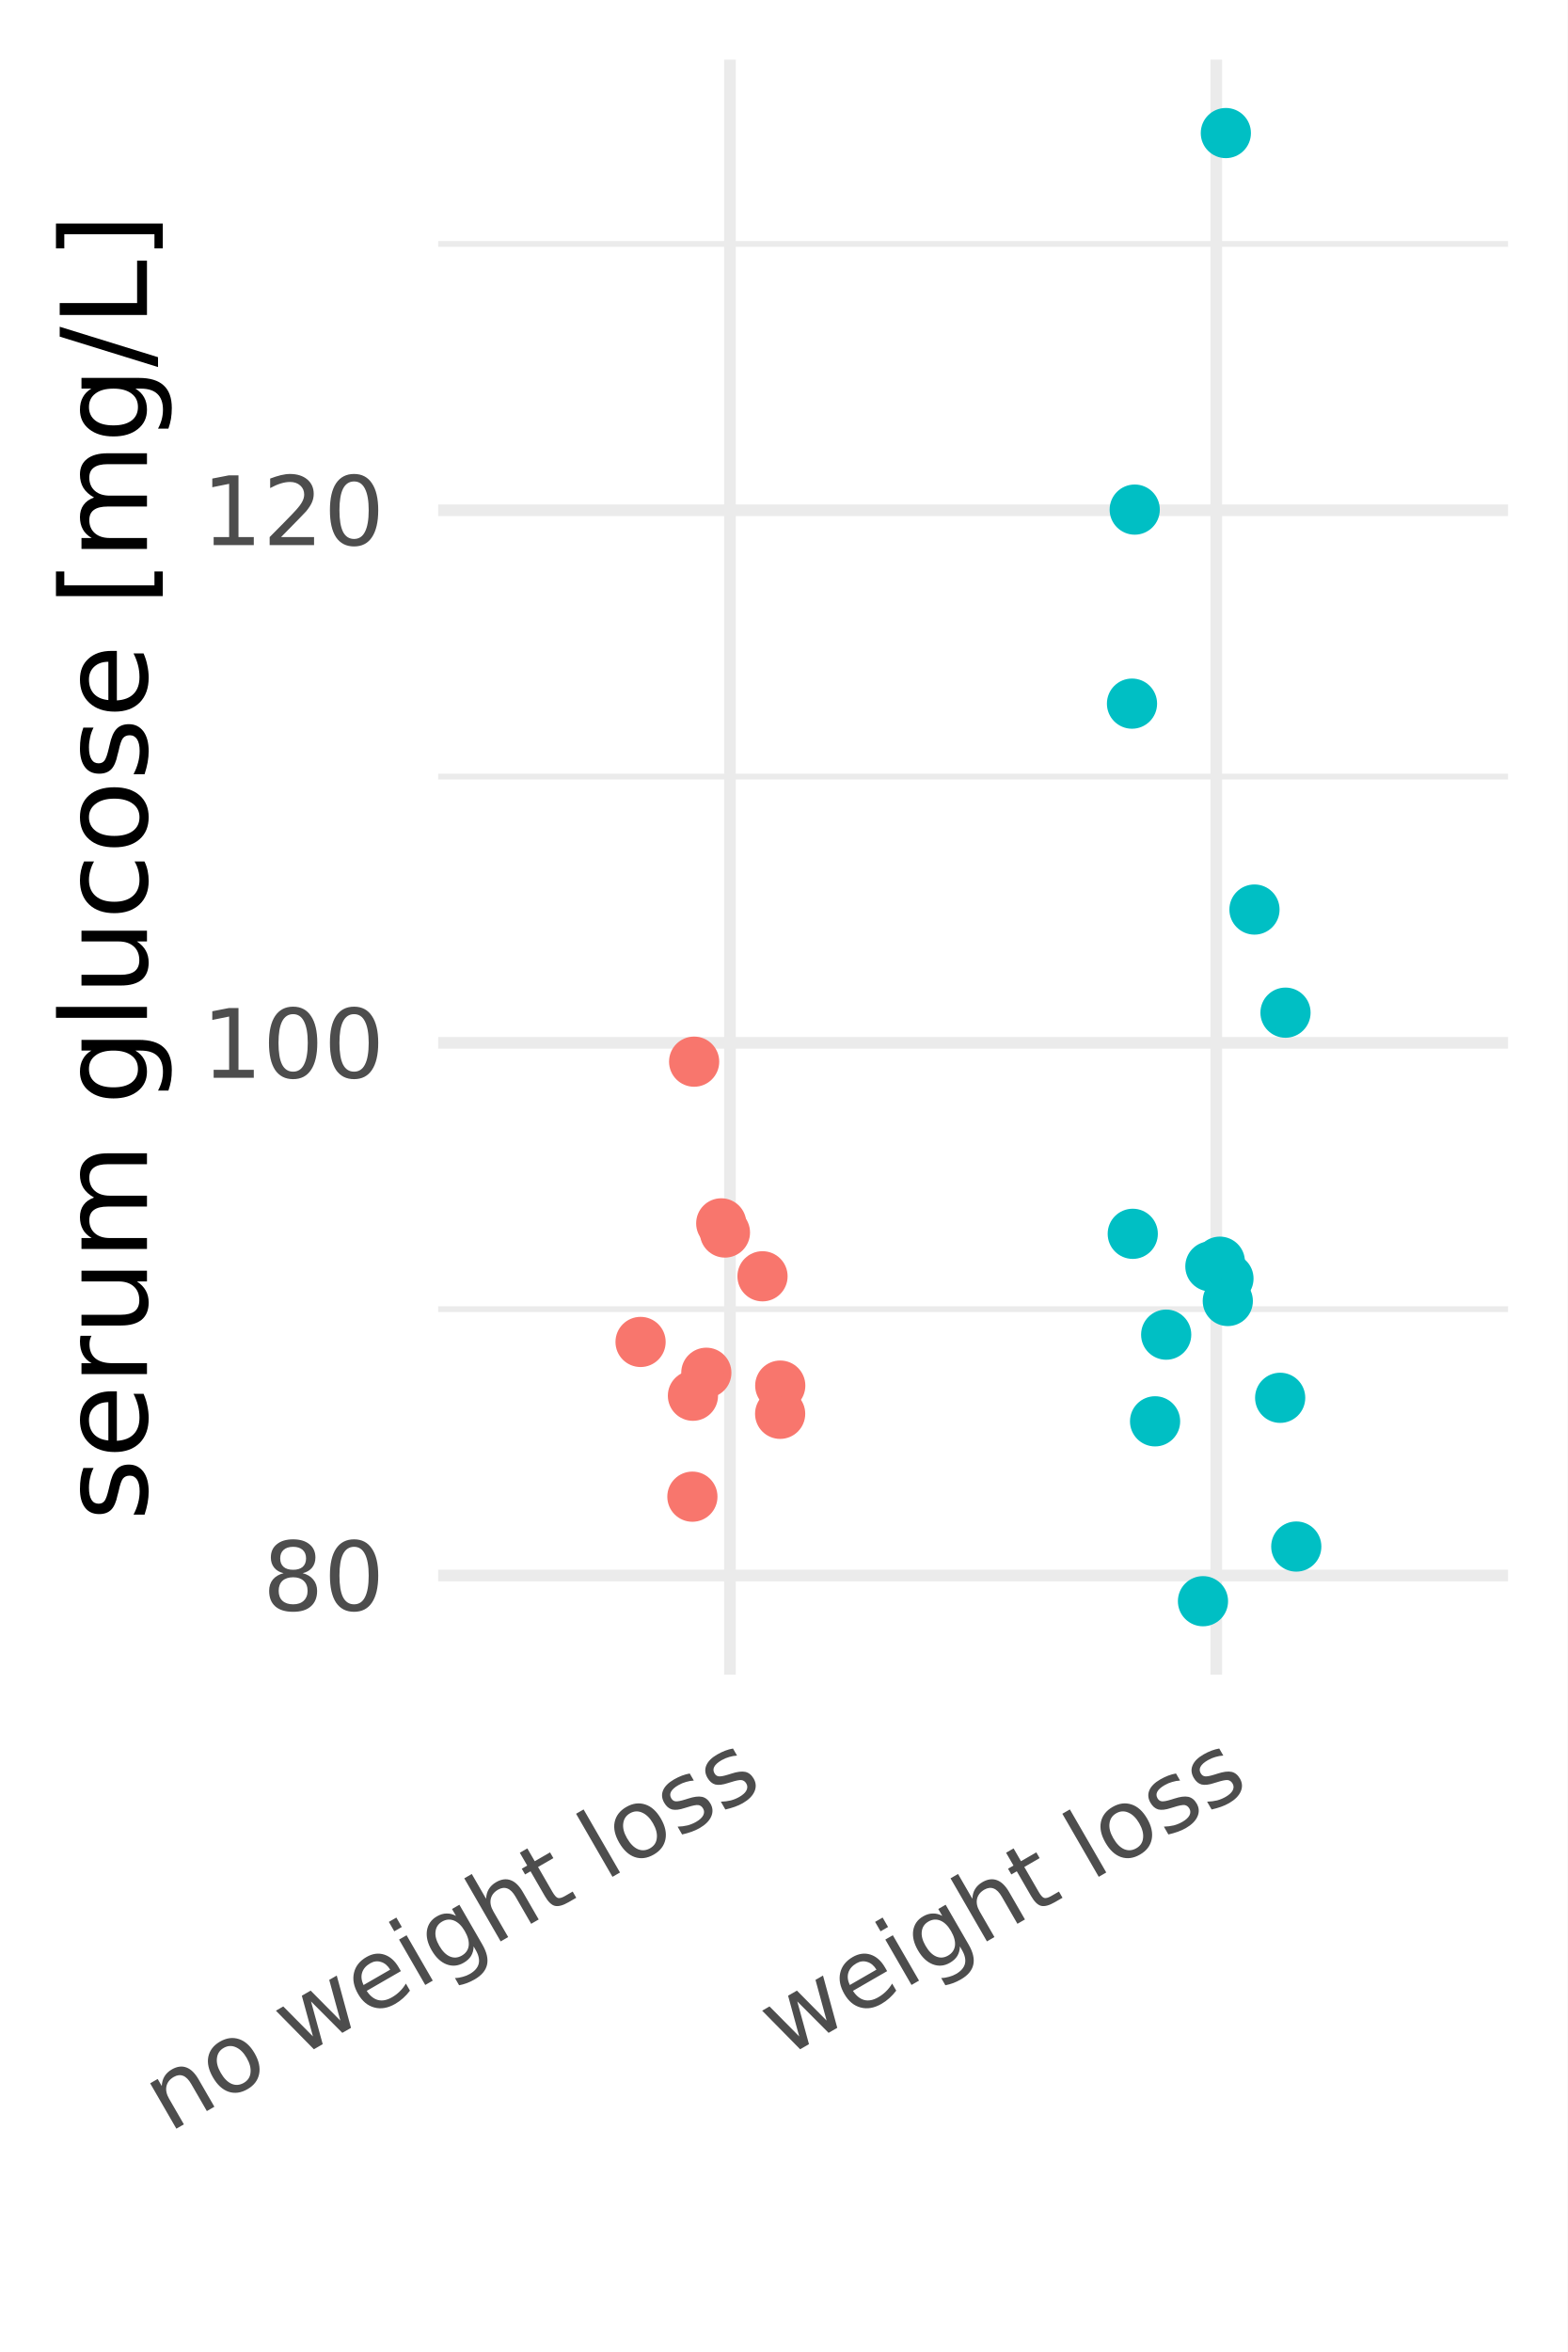
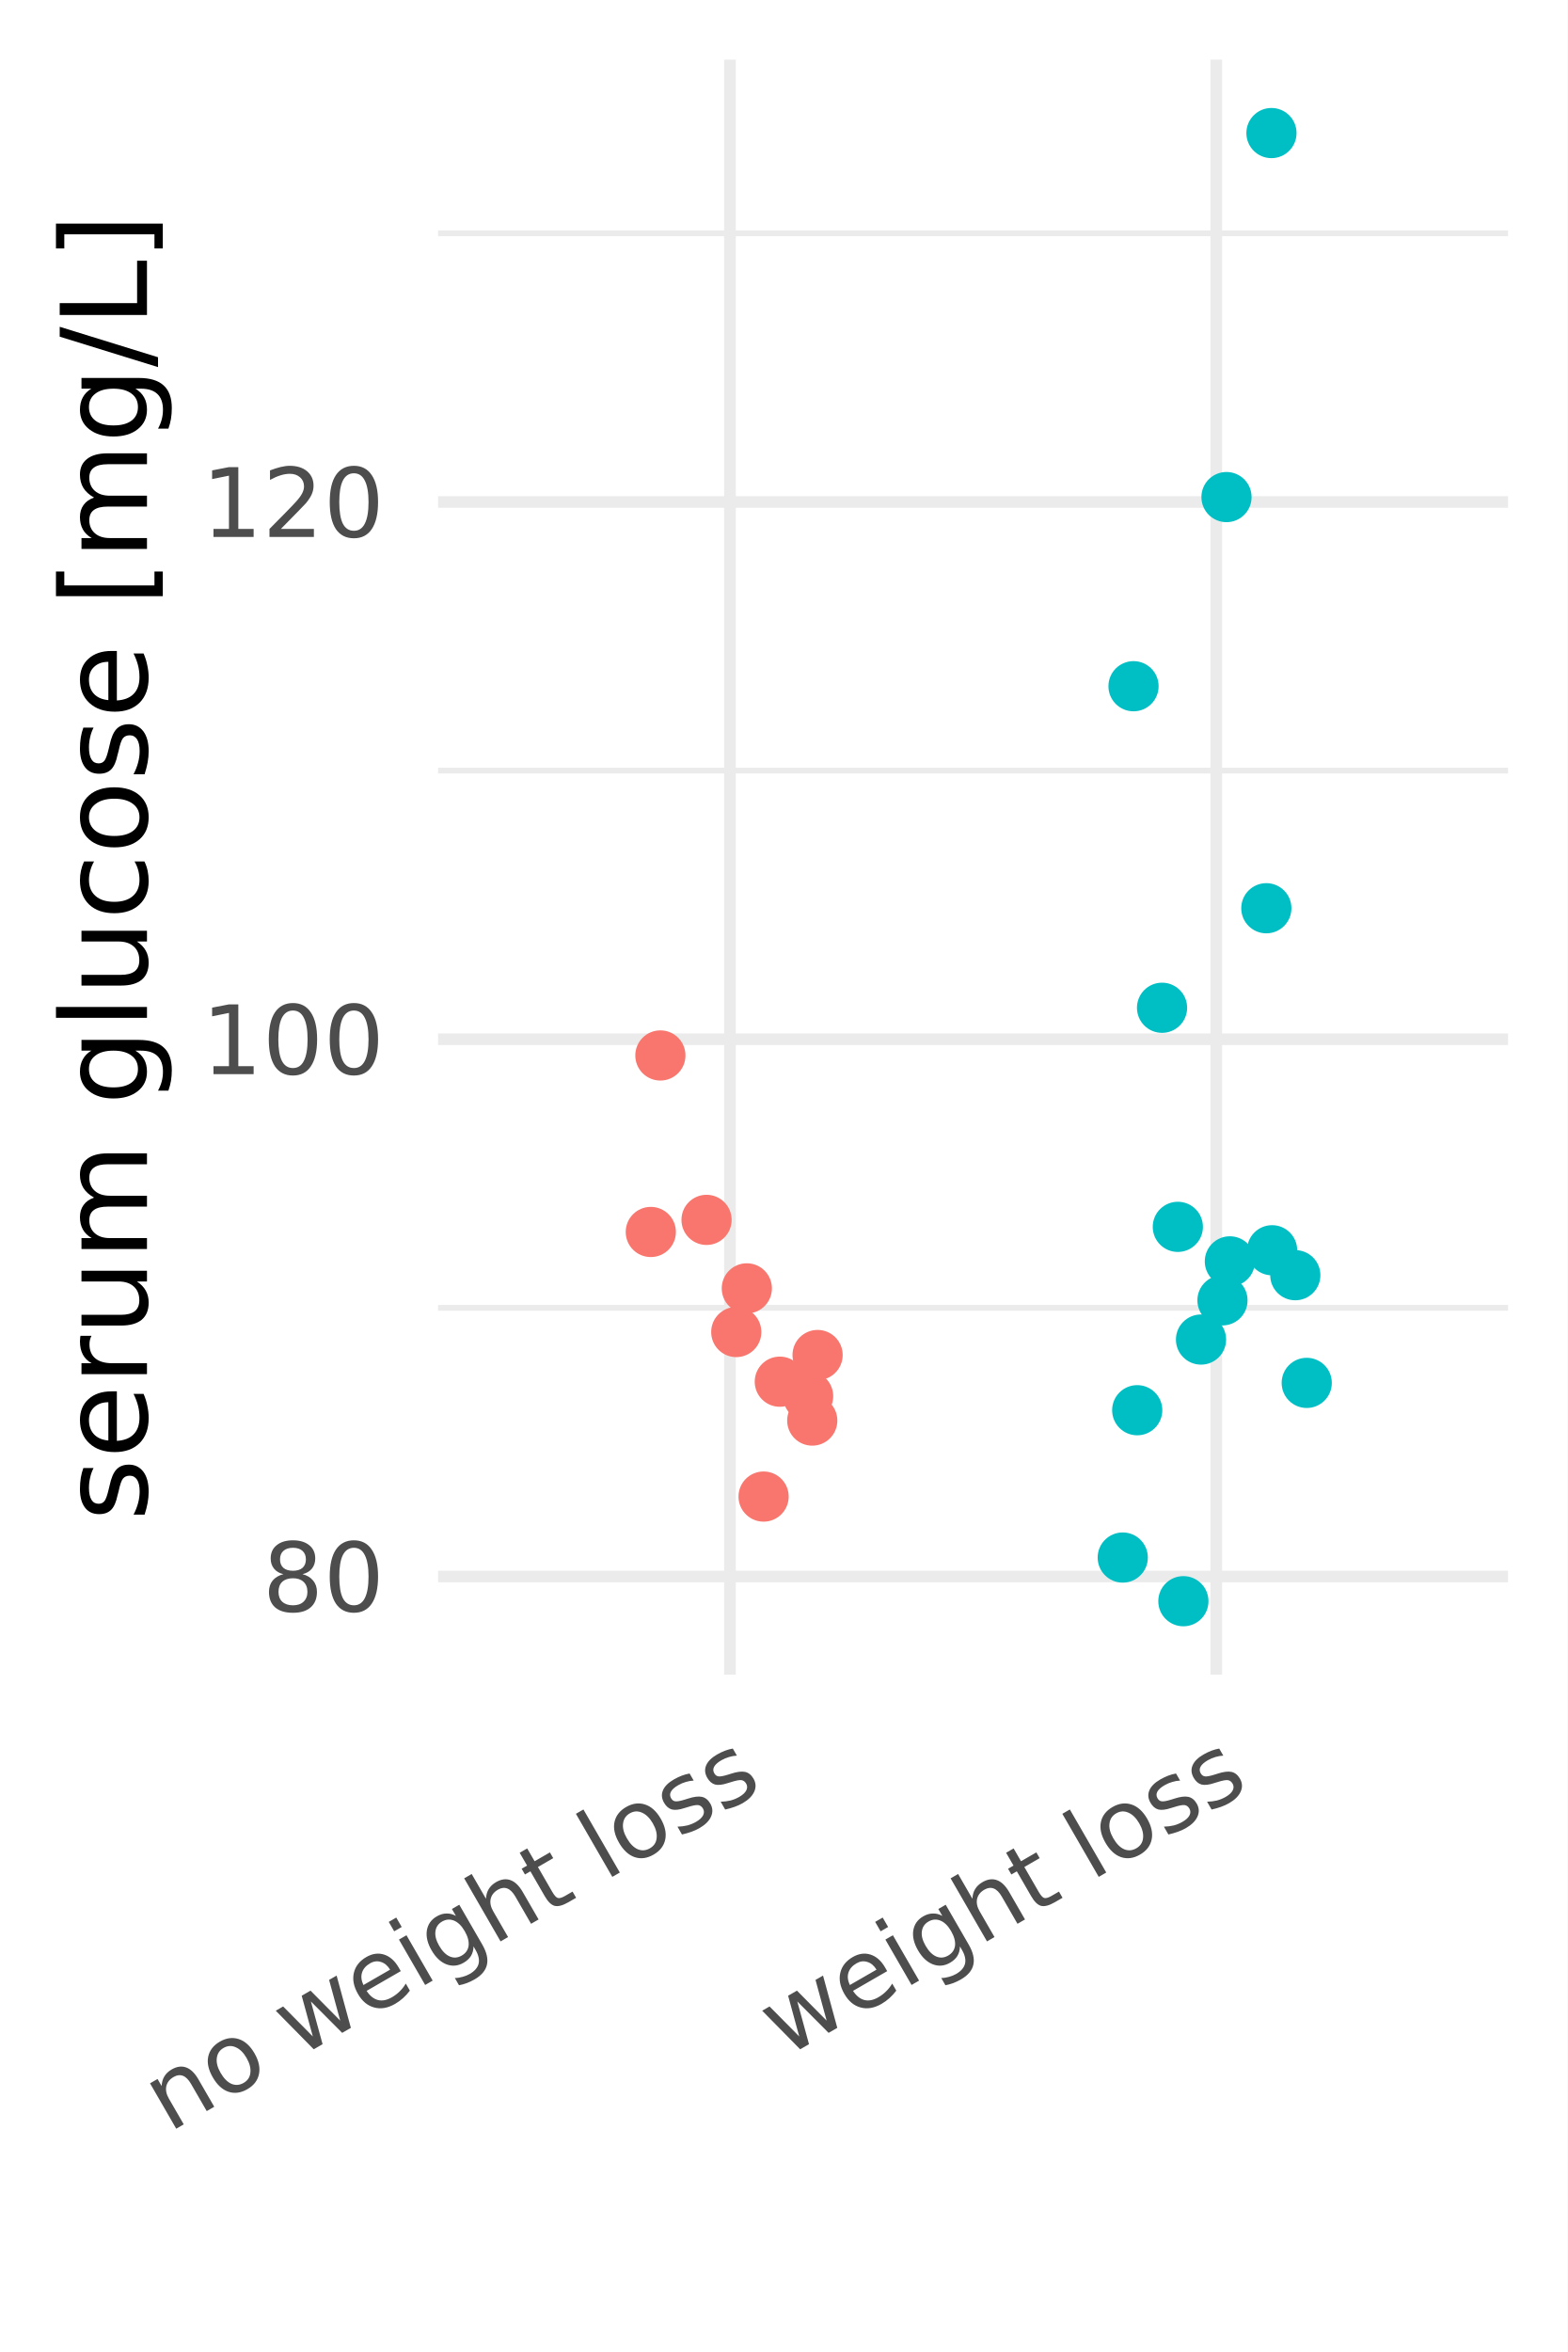
- <svg xmlns="http://www.w3.org/2000/svg" viewBox="0 0 144.00 216.00">
+ <svg xmlns="http://www.w3.org/2000/svg" class="svglite" width="144.00pt" height="216.00pt" viewBox="0 0 144.00 216.00">
  <defs>
    <style type="text/css">
-     line, polyline, polygon, path, rect, circle {
+     .svglite line, .svglite polyline, .svglite polygon, .svglite path, .svglite rect, .svglite circle {
      fill: none;
      stroke: #000000;
      stroke-linecap: round;
      stroke-linejoin: round;
      stroke-miterlimit: 10.00;
    }
  </style>
  </defs>
  <rect width="100%" height="100%" style="stroke: none; fill: #FFFFFF;" />
  <defs>
-     <clipPath id="cpNDAuMjV8MTM4LjUyfDE1My43OXw1LjQ4">
-       <rect x="40.25" y="5.48" width="98.27" height="148.31" />
-     </clipPath>
-   </defs>
-   <polyline points="40.25,120.23 138.52,120.23 " style="stroke-width: 0.53; stroke: #EBEBEB; stroke-linecap: butt;" clip-path="url(#cpNDAuMjV8MTM4LjUyfDE1My43OXw1LjQ4)" />
-   <polyline points="40.25,71.32 138.52,71.32 " style="stroke-width: 0.53; stroke: #EBEBEB; stroke-linecap: butt;" clip-path="url(#cpNDAuMjV8MTM4LjUyfDE1My43OXw1LjQ4)" />
-   <polyline points="40.25,22.40 138.52,22.40 " style="stroke-width: 0.53; stroke: #EBEBEB; stroke-linecap: butt;" clip-path="url(#cpNDAuMjV8MTM4LjUyfDE1My43OXw1LjQ4)" />
-   <polyline points="40.25,144.69 138.52,144.69 " style="stroke-width: 1.07; stroke: #EBEBEB; stroke-linecap: butt;" clip-path="url(#cpNDAuMjV8MTM4LjUyfDE1My43OXw1LjQ4)" />
-   <polyline points="40.25,95.77 138.52,95.77 " style="stroke-width: 1.07; stroke: #EBEBEB; stroke-linecap: butt;" clip-path="url(#cpNDAuMjV8MTM4LjUyfDE1My43OXw1LjQ4)" />
-   <polyline points="40.25,46.86 138.52,46.86 " style="stroke-width: 1.07; stroke: #EBEBEB; stroke-linecap: butt;" clip-path="url(#cpNDAuMjV8MTM4LjUyfDE1My43OXw1LjQ4)" />
-   <polyline points="67.05,153.79 67.05,5.48 " style="stroke-width: 1.07; stroke: #EBEBEB; stroke-linecap: butt;" clip-path="url(#cpNDAuMjV8MTM4LjUyfDE1My43OXw1LjQ4)" />
-   <polyline points="111.72,153.79 111.72,5.48 " style="stroke-width: 1.07; stroke: #EBEBEB; stroke-linecap: butt;" clip-path="url(#cpNDAuMjV8MTM4LjUyfDE1My43OXw1LjQ4)" />
-   <circle cx="118.08" cy="93.00" r="1.95" style="stroke-width: 0.71; stroke: #00BFC4; fill: #00BFC4;" clip-path="url(#cpNDAuMjV8MTM4LjUyfDE1My43OXw1LjQ4)" />
-   <circle cx="106.10" cy="130.53" r="1.95" style="stroke-width: 0.71; stroke: #00BFC4; fill: #00BFC4;" clip-path="url(#cpNDAuMjV8MTM4LjUyfDE1My43OXw1LjQ4)" />
-   <circle cx="112.78" cy="119.48" r="1.95" style="stroke-width: 0.71; stroke: #00BFC4; fill: #00BFC4;" clip-path="url(#cpNDAuMjV8MTM4LjUyfDE1My43OXw1LjQ4)" />
-   <circle cx="107.12" cy="122.57" r="1.95" style="stroke-width: 0.71; stroke: #00BFC4; fill: #00BFC4;" clip-path="url(#cpNDAuMjV8MTM4LjUyfDE1My43OXw1LjQ4)" />
-   <circle cx="119.07" cy="142.03" r="1.95" style="stroke-width: 0.71; stroke: #00BFC4; fill: #00BFC4;" clip-path="url(#cpNDAuMjV8MTM4LjUyfDE1My43OXw1LjQ4)" />
-   <circle cx="115.23" cy="83.53" r="1.95" style="stroke-width: 0.71; stroke: #00BFC4; fill: #00BFC4;" clip-path="url(#cpNDAuMjV8MTM4LjUyfDE1My43OXw1LjQ4)" />
-   <circle cx="103.98" cy="64.62" r="1.95" style="stroke-width: 0.71; stroke: #00BFC4; fill: #00BFC4;" clip-path="url(#cpNDAuMjV8MTM4LjUyfDE1My43OXw1LjQ4)" />
-   <circle cx="117.59" cy="128.37" r="1.95" style="stroke-width: 0.71; stroke: #00BFC4; fill: #00BFC4;" clip-path="url(#cpNDAuMjV8MTM4LjUyfDE1My43OXw1LjQ4)" />
-   <circle cx="112.84" cy="117.42" r="1.95" style="stroke-width: 0.71; stroke: #00BFC4; fill: #00BFC4;" clip-path="url(#cpNDAuMjV8MTM4LjUyfDE1My43OXw1LjQ4)" />
-   <circle cx="112.60" cy="12.22" r="1.95" style="stroke-width: 0.71; stroke: #00BFC4; fill: #00BFC4;" clip-path="url(#cpNDAuMjV8MTM4LjUyfDE1My43OXw1LjQ4)" />
-   <circle cx="104.05" cy="113.31" r="1.95" style="stroke-width: 0.71; stroke: #00BFC4; fill: #00BFC4;" clip-path="url(#cpNDAuMjV8MTM4LjUyfDE1My43OXw1LjQ4)" />
-   <circle cx="110.50" cy="147.05" r="1.95" style="stroke-width: 0.71; stroke: #00BFC4; fill: #00BFC4;" clip-path="url(#cpNDAuMjV8MTM4LjUyfDE1My43OXw1LjQ4)" />
-   <circle cx="104.23" cy="46.80" r="1.95" style="stroke-width: 0.71; stroke: #00BFC4; fill: #00BFC4;" clip-path="url(#cpNDAuMjV8MTM4LjUyfDE1My43OXw1LjQ4)" />
-   <circle cx="112.05" cy="115.87" r="1.95" style="stroke-width: 0.71; stroke: #00BFC4; fill: #00BFC4;" clip-path="url(#cpNDAuMjV8MTM4LjUyfDE1My43OXw1LjQ4)" />
-   <circle cx="111.18" cy="116.30" r="1.95" style="stroke-width: 0.71; stroke: #00BFC4; fill: #00BFC4;" clip-path="url(#cpNDAuMjV8MTM4LjUyfDE1My43OXw1LjQ4)" />
-   <circle cx="63.65" cy="128.18" r="1.95" style="stroke-width: 0.71; stroke: #F8766D; fill: #F8766D;" clip-path="url(#cpNDAuMjV8MTM4LjUyfDE1My43OXw1LjQ4)" />
-   <circle cx="58.84" cy="123.24" r="1.95" style="stroke-width: 0.71; stroke: #F8766D; fill: #F8766D;" clip-path="url(#cpNDAuMjV8MTM4LjUyfDE1My43OXw1LjQ4)" />
-   <circle cx="66.59" cy="113.19" r="1.95" style="stroke-width: 0.71; stroke: #F8766D; fill: #F8766D;" clip-path="url(#cpNDAuMjV8MTM4LjUyfDE1My43OXw1LjQ4)" />
-   <circle cx="71.67" cy="127.25" r="1.95" style="stroke-width: 0.71; stroke: #F8766D; fill: #F8766D;" clip-path="url(#cpNDAuMjV8MTM4LjUyfDE1My43OXw1LjQ4)" />
-   <circle cx="63.60" cy="137.45" r="1.95" style="stroke-width: 0.71; stroke: #F8766D; fill: #F8766D;" clip-path="url(#cpNDAuMjV8MTM4LjUyfDE1My43OXw1LjQ4)" />
-   <circle cx="63.76" cy="97.50" r="1.95" style="stroke-width: 0.71; stroke: #F8766D; fill: #F8766D;" clip-path="url(#cpNDAuMjV8MTM4LjUyfDE1My43OXw1LjQ4)" />
-   <circle cx="70.04" cy="117.21" r="1.95" style="stroke-width: 0.71; stroke: #F8766D; fill: #F8766D;" clip-path="url(#cpNDAuMjV8MTM4LjUyfDE1My43OXw1LjQ4)" />
-   <circle cx="64.88" cy="126.07" r="1.95" style="stroke-width: 0.71; stroke: #F8766D; fill: #F8766D;" clip-path="url(#cpNDAuMjV8MTM4LjUyfDE1My43OXw1LjQ4)" />
-   <circle cx="71.66" cy="129.84" r="1.95" style="stroke-width: 0.71; stroke: #F8766D; fill: #F8766D;" clip-path="url(#cpNDAuMjV8MTM4LjUyfDE1My43OXw1LjQ4)" />
-   <circle cx="66.25" cy="112.35" r="1.95" style="stroke-width: 0.71; stroke: #F8766D; fill: #F8766D;" clip-path="url(#cpNDAuMjV8MTM4LjUyfDE1My43OXw1LjQ4)" />
-   <defs>
-     <clipPath id="cpMC4wMHwxNDQuMDB8MjE2LjAwfDAuMDA=">
+     <clipPath id="cpMC4wMHwxNDQuMDB8MC4wMHwyMTYuMDA=">
      <rect x="0.00" y="0.00" width="144.00" height="216.00" />
    </clipPath>
  </defs>
-   <g clip-path="url(#cpMC4wMHwxNDQuMDB8MjE2LjAwfDAuMDA=)">
-     <text x="24.13" y="147.90" style="font-size: 8.80px; fill: #4D4D4D; font-family: DejaVu Sans;" textLength="11.20px" lengthAdjust="spacingAndGlyphs">80</text>
+   <g clip-path="url(#cpMC4wMHwxNDQuMDB8MC4wMHwyMTYuMDA=)">
+ </g>
+   <defs>
+     <clipPath id="cpNDAuMjR8MTM4LjUyfDUuNDh8MTUzLjc5">
+       <rect x="40.24" y="5.48" width="98.28" height="148.31" />
+     </clipPath>
+   </defs>
+   <g clip-path="url(#cpNDAuMjR8MTM4LjUyfDUuNDh8MTUzLjc5)">
+     <polyline points="40.24,120.11 138.52,120.11 " style="stroke-width: 0.53; stroke: #EBEBEB; stroke-linecap: butt;" />
+     <polyline points="40.24,70.77 138.52,70.77 " style="stroke-width: 0.53; stroke: #EBEBEB; stroke-linecap: butt;" />
+     <polyline points="40.24,21.43 138.52,21.43 " style="stroke-width: 0.53; stroke: #EBEBEB; stroke-linecap: butt;" />
+     <polyline points="40.24,144.78 138.52,144.78 " style="stroke-width: 1.07; stroke: #EBEBEB; stroke-linecap: butt;" />
+     <polyline points="40.24,95.44 138.52,95.44 " style="stroke-width: 1.07; stroke: #EBEBEB; stroke-linecap: butt;" />
+     <polyline points="40.24,46.10 138.52,46.10 " style="stroke-width: 1.07; stroke: #EBEBEB; stroke-linecap: butt;" />
+     <polyline points="67.05,153.79 67.05,5.48 " style="stroke-width: 1.07; stroke: #EBEBEB; stroke-linecap: butt;" />
+     <polyline points="111.72,153.79 111.72,5.48 " style="stroke-width: 1.07; stroke: #EBEBEB; stroke-linecap: butt;" />
+     <circle cx="106.74" cy="92.55" r="1.95" style="stroke-width: 0.71; stroke: #00BFC4; fill: #00BFC4;" />
+     <circle cx="104.46" cy="129.51" r="1.95" style="stroke-width: 0.71; stroke: #00BFC4; fill: #00BFC4;" />
+     <circle cx="112.29" cy="119.42" r="1.95" style="stroke-width: 0.71; stroke: #00BFC4; fill: #00BFC4;" />
+     <circle cx="110.32" cy="123.02" r="1.95" style="stroke-width: 0.71; stroke: #00BFC4; fill: #00BFC4;" />
+     <circle cx="103.13" cy="143.04" r="1.95" style="stroke-width: 0.71; stroke: #00BFC4; fill: #00BFC4;" />
+     <circle cx="116.32" cy="83.41" r="1.95" style="stroke-width: 0.71; stroke: #00BFC4; fill: #00BFC4;" />
+     <circle cx="104.12" cy="63.02" r="1.95" style="stroke-width: 0.71; stroke: #00BFC4; fill: #00BFC4;" />
+     <circle cx="120.03" cy="127.00" r="1.95" style="stroke-width: 0.71; stroke: #00BFC4; fill: #00BFC4;" />
+     <circle cx="118.98" cy="117.11" r="1.95" style="stroke-width: 0.71; stroke: #00BFC4; fill: #00BFC4;" />
+     <circle cx="116.79" cy="12.22" r="1.95" style="stroke-width: 0.71; stroke: #00BFC4; fill: #00BFC4;" />
+     <circle cx="108.19" cy="112.67" r="1.95" style="stroke-width: 0.71; stroke: #00BFC4; fill: #00BFC4;" />
+     <circle cx="108.70" cy="147.05" r="1.95" style="stroke-width: 0.71; stroke: #00BFC4; fill: #00BFC4;" />
+     <circle cx="112.66" cy="45.65" r="1.95" style="stroke-width: 0.71; stroke: #00BFC4; fill: #00BFC4;" />
+     <circle cx="116.85" cy="114.82" r="1.95" style="stroke-width: 0.71; stroke: #00BFC4; fill: #00BFC4;" />
+     <circle cx="112.97" cy="115.84" r="1.95" style="stroke-width: 0.71; stroke: #00BFC4; fill: #00BFC4;" />
+     <circle cx="74.23" cy="128.22" r="1.95" style="stroke-width: 0.71; stroke: #F8766D; fill: #F8766D;" />
+     <circle cx="67.63" cy="122.33" r="1.95" style="stroke-width: 0.71; stroke: #F8766D; fill: #F8766D;" />
+     <circle cx="64.90" cy="112.03" r="1.95" style="stroke-width: 0.71; stroke: #F8766D; fill: #F8766D;" />
+     <circle cx="71.63" cy="126.89" r="1.95" style="stroke-width: 0.71; stroke: #F8766D; fill: #F8766D;" />
+     <circle cx="70.14" cy="137.44" r="1.95" style="stroke-width: 0.71; stroke: #F8766D; fill: #F8766D;" />
+     <circle cx="60.66" cy="96.93" r="1.95" style="stroke-width: 0.71; stroke: #F8766D; fill: #F8766D;" />
+     <circle cx="68.60" cy="118.32" r="1.95" style="stroke-width: 0.71; stroke: #F8766D; fill: #F8766D;" />
+     <circle cx="75.10" cy="124.44" r="1.95" style="stroke-width: 0.71; stroke: #F8766D; fill: #F8766D;" />
+     <circle cx="74.61" cy="130.46" r="1.95" style="stroke-width: 0.71; stroke: #F8766D; fill: #F8766D;" />
+     <circle cx="59.78" cy="113.14" r="1.95" style="stroke-width: 0.71; stroke: #F8766D; fill: #F8766D;" />
  </g>
-   <g clip-path="url(#cpMC4wMHwxNDQuMDB8MjE2LjAwfDAuMDA=)">
-     <text x="18.53" y="98.98" style="font-size: 8.80px; fill: #4D4D4D; font-family: DejaVu Sans;" textLength="16.80px" lengthAdjust="spacingAndGlyphs">100</text>
-   </g>
-   <g clip-path="url(#cpMC4wMHwxNDQuMDB8MjE2LjAwfDAuMDA=)">
-     <text x="18.53" y="50.06" style="font-size: 8.80px; fill: #4D4D4D; font-family: DejaVu Sans;" textLength="16.80px" lengthAdjust="spacingAndGlyphs">120</text>
-   </g>
-   <g clip-path="url(#cpMC4wMHwxNDQuMDB8MjE2LjAwfDAuMDA=)">
-     <text transform="translate(15.51,195.89) rotate(-30)" style="font-size: 8.80px; fill: #4D4D4D; font-family: DejaVu Sans;" textLength="63.22px" lengthAdjust="spacingAndGlyphs">no weight loss</text>
-   </g>
-   <g clip-path="url(#cpMC4wMHwxNDQuMDB8MjE2LjAwfDAuMDA=)">
-     <text transform="translate(72.09,189.01) rotate(-30)" style="font-size: 8.80px; fill: #4D4D4D; font-family: DejaVu Sans;" textLength="49.47px" lengthAdjust="spacingAndGlyphs">weight loss</text>
-   </g>
-   <g clip-path="url(#cpMC4wMHwxNDQuMDB8MjE2LjAwfDAuMDA=)">
-     <text transform="translate(13.50,139.69) rotate(-90)" style="font-size: 11.00px; font-family: DejaVu Sans;" textLength="120.10px" lengthAdjust="spacingAndGlyphs">serum glucose [mg/L]</text>
+   <g clip-path="url(#cpMC4wMHwxNDQuMDB8MC4wMHwyMTYuMDA=)">
+     <text x="35.31" y="147.99" text-anchor="end" style="font-size: 8.80px; fill: #4D4D4D; font-family: DejaVu Sans;" textLength="11.19px" lengthAdjust="spacingAndGlyphs">80</text>
+     <text x="35.31" y="98.65" text-anchor="end" style="font-size: 8.80px; fill: #4D4D4D; font-family: DejaVu Sans;" textLength="16.78px" lengthAdjust="spacingAndGlyphs">100</text>
+     <text x="35.31" y="49.31" text-anchor="end" style="font-size: 8.80px; fill: #4D4D4D; font-family: DejaVu Sans;" textLength="16.78px" lengthAdjust="spacingAndGlyphs">120</text>
+     <text transform="translate(70.25,164.28) rotate(-30)" text-anchor="end" style="font-size: 8.80px; fill: #4D4D4D; font-family: DejaVu Sans;" textLength="63.22px" lengthAdjust="spacingAndGlyphs">no weight loss</text>
+     <text transform="translate(114.93,164.28) rotate(-30)" text-anchor="end" style="font-size: 8.80px; fill: #4D4D4D; font-family: DejaVu Sans;" textLength="49.46px" lengthAdjust="spacingAndGlyphs">weight loss</text>
+     <text transform="translate(13.50,79.64) rotate(-90)" text-anchor="middle" style="font-size: 11.00px; font-family: DejaVu Sans;" textLength="120.11px" lengthAdjust="spacingAndGlyphs">serum glucose [mg/L]</text>
  </g>
</svg>
